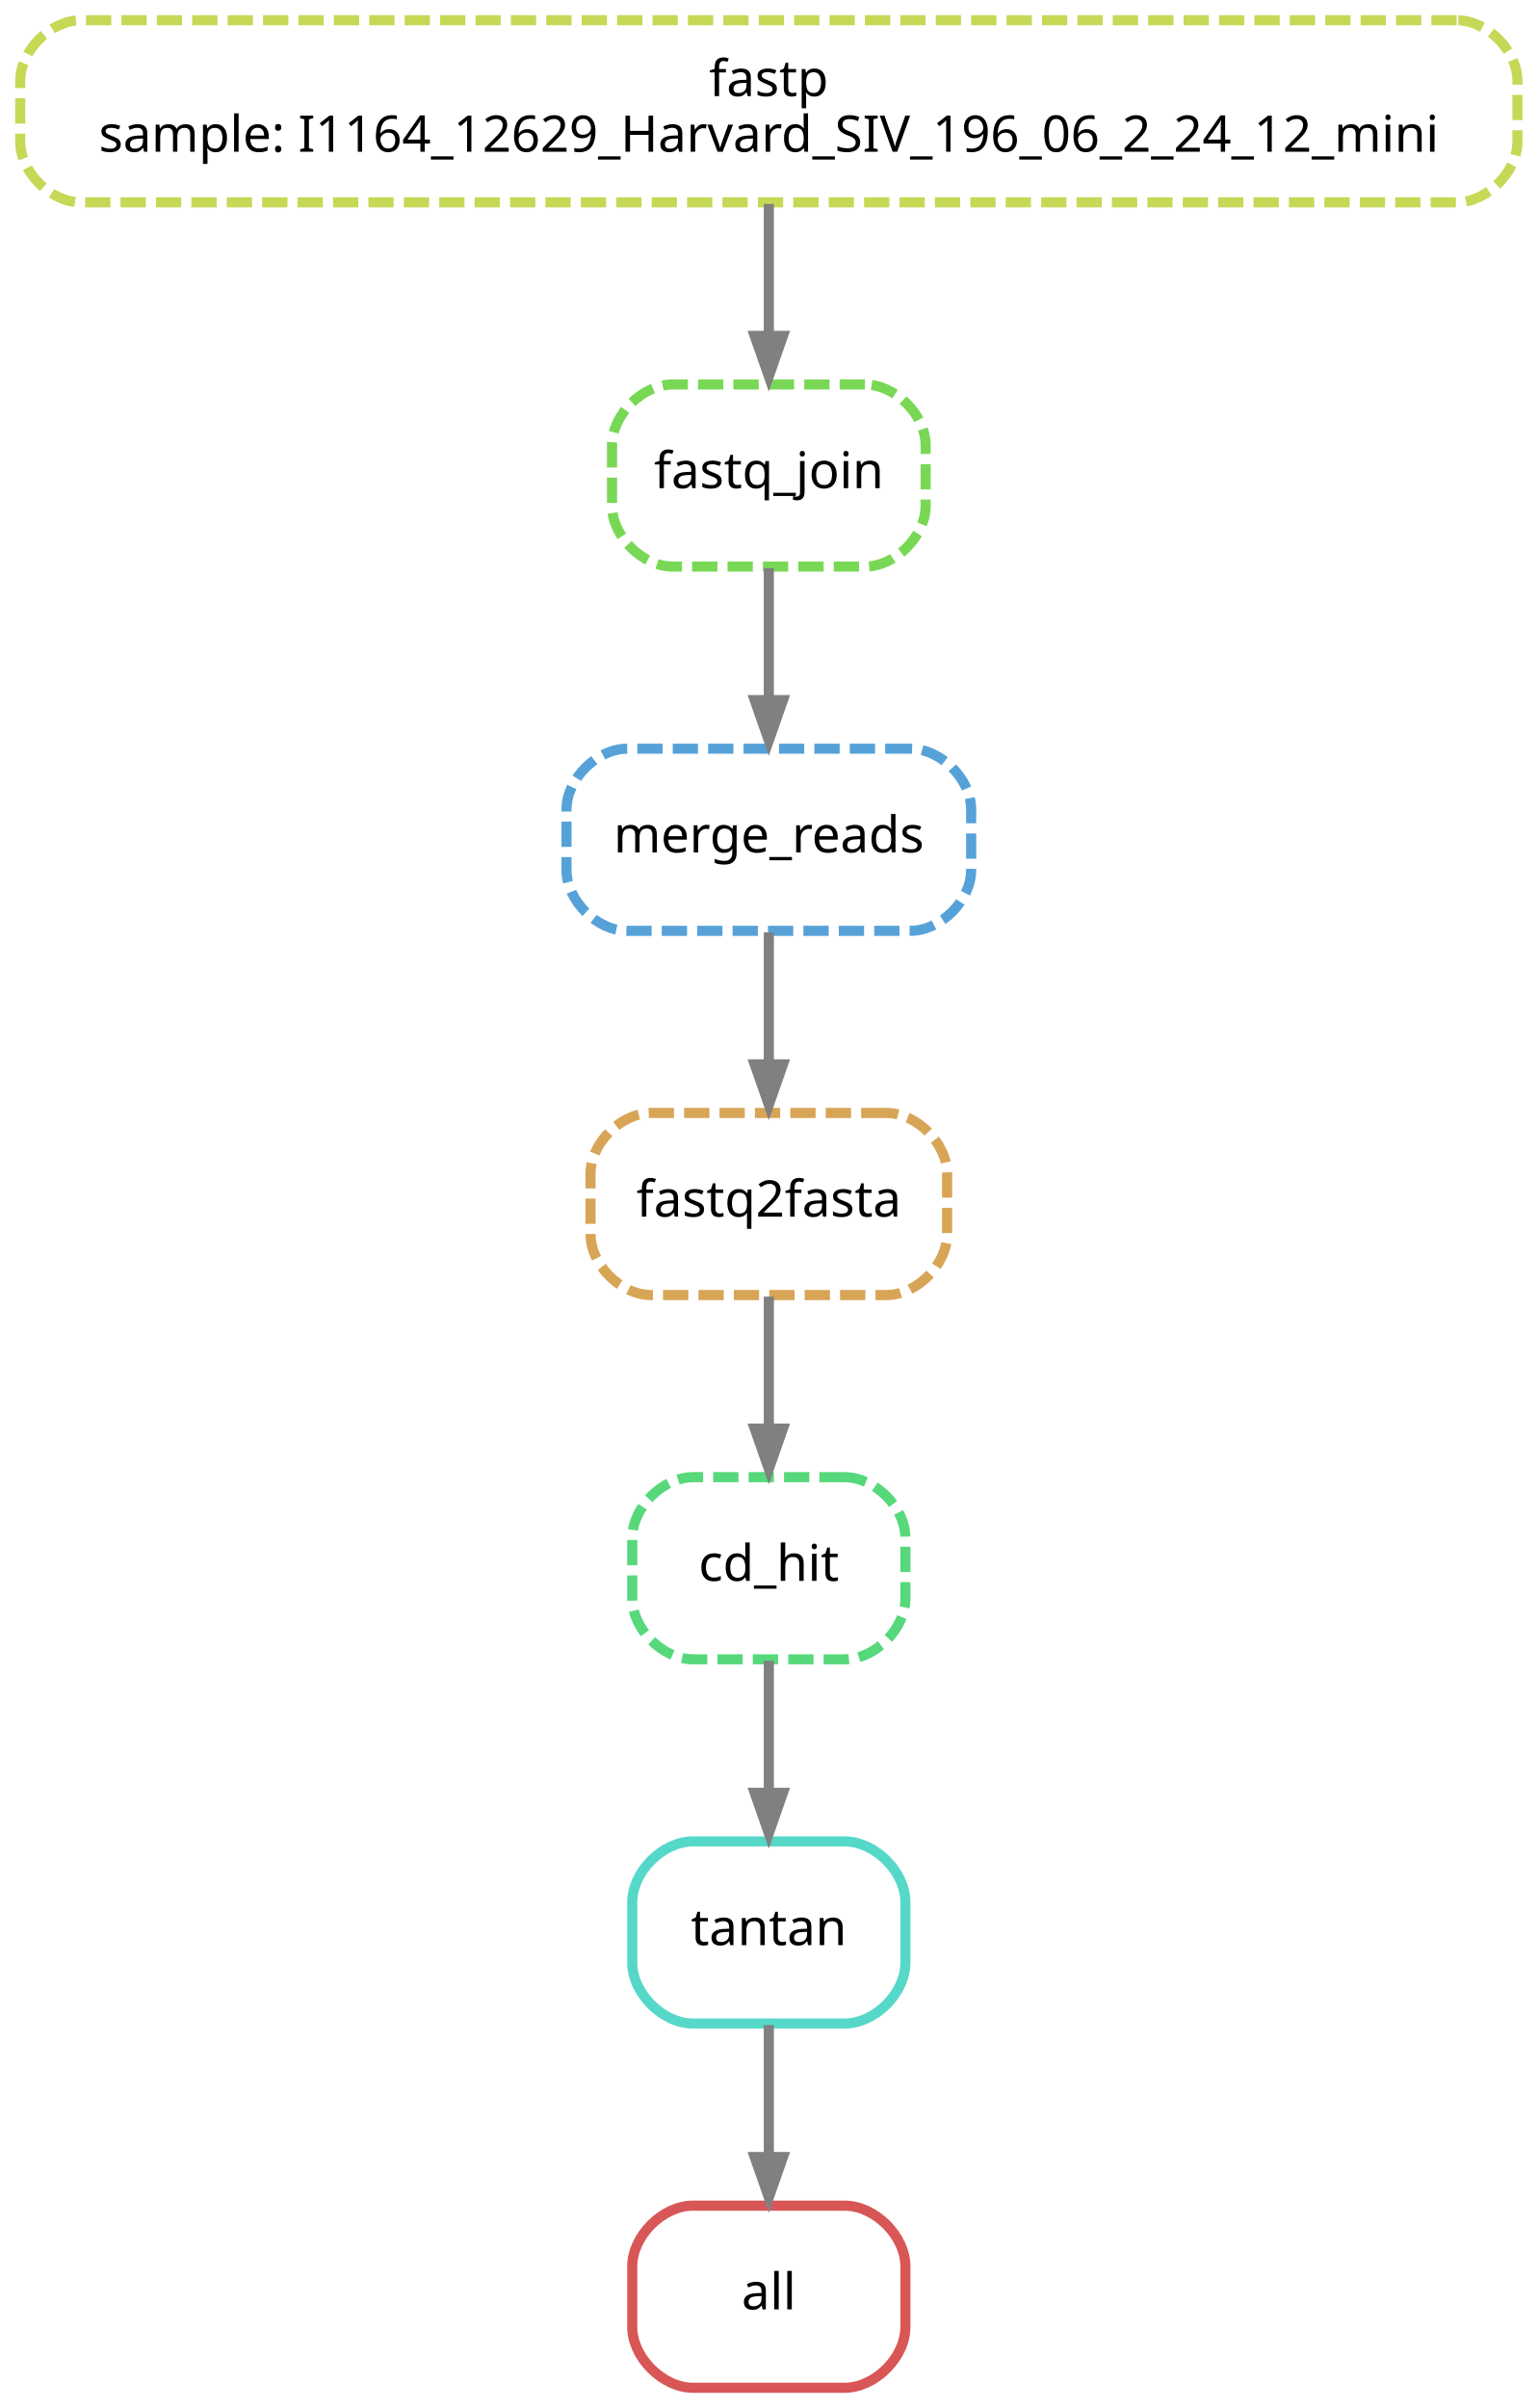
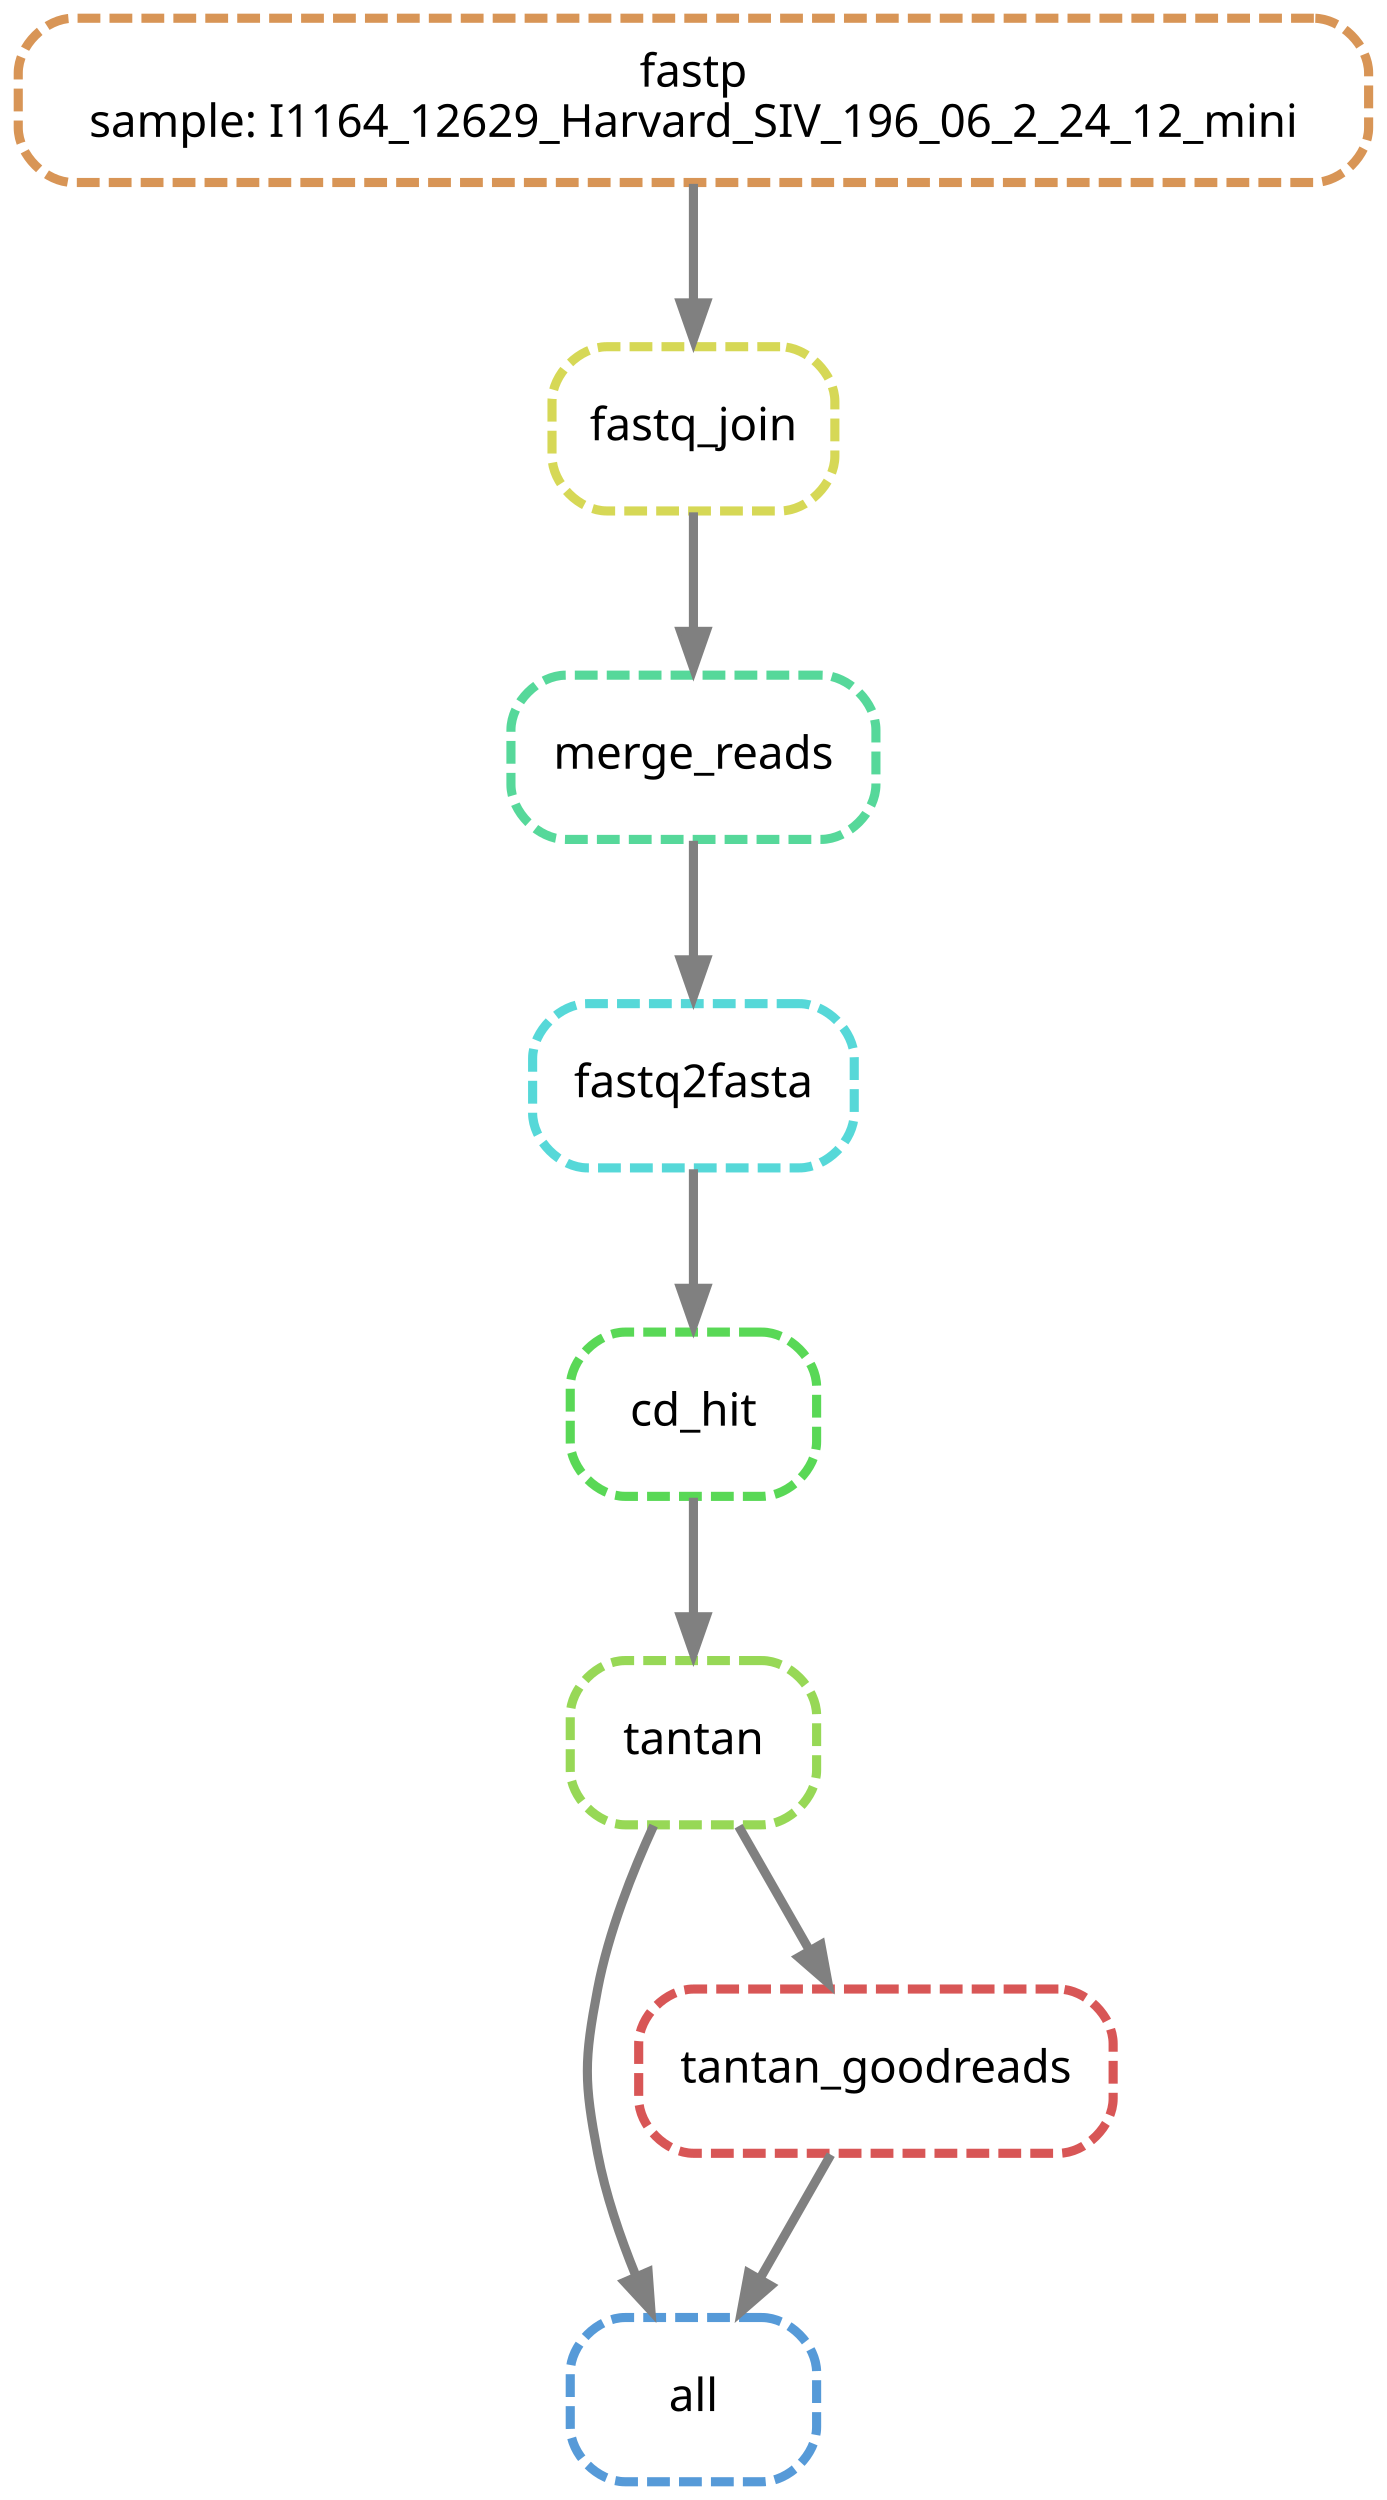
- <svg xmlns="http://www.w3.org/2000/svg" width="304pt" height="476pt" viewBox="0.00 0.00 304.00 476.00">
-   <g id="graph0" class="graph" transform="scale(1 1) rotate(0) translate(4 472)">
-     <polygon fill="white" stroke="white" points="-4,5 -4,-472 301,-472 301,5 -4,5" />
+ <svg xmlns="http://www.w3.org/2000/svg" width="304pt" height="548pt" viewBox="0.00 0.00 304.00 548.00">
+   <g id="graph0" class="graph" transform="scale(1 1) rotate(0) translate(4 544)">
+     <polygon fill="white" stroke="white" points="-4,5 -4,-544 301,-544 301,5 -4,5" />
    <g id="node1" class="node">
-       <path fill="none" stroke="#d85656" stroke-width="2" d="M163,-36C163,-36 133,-36 133,-36 127,-36 121,-30 121,-24 121,-24 121,-12 121,-12 121,-6 127,-0 133,-0 133,-0 163,-0 163,-0 169,-0 175,-6 175,-12 175,-12 175,-24 175,-24 175,-30 169,-36 163,-36" />
+       <path fill="none" stroke="#569ad8" stroke-width="2" stroke-dasharray="5,2" d="M163,-36C163,-36 133,-36 133,-36 127,-36 121,-30 121,-24 121,-24 121,-12 121,-12 121,-6 127,-0 133,-0 133,-0 163,-0 163,-0 169,-0 175,-6 175,-12 175,-12 175,-24 175,-24 175,-30 169,-36 163,-36" />
      <text text-anchor="middle" x="148" y="-15.5" font-family="sans" font-size="10.00">all</text>
    </g>
    <g id="node2" class="node">
-       <path fill="none" stroke="#56d8c9" stroke-width="2" d="M163,-108C163,-108 133,-108 133,-108 127,-108 121,-102 121,-96 121,-96 121,-84 121,-84 121,-78 127,-72 133,-72 133,-72 163,-72 163,-72 169,-72 175,-78 175,-84 175,-84 175,-96 175,-96 175,-102 169,-108 163,-108" />
-       <text text-anchor="middle" x="148" y="-87.5" font-family="sans" font-size="10.00">tantan</text>
+       <path fill="none" stroke="#d85656" stroke-width="2" stroke-dasharray="5,2" d="M228,-108C228,-108 148,-108 148,-108 142,-108 136,-102 136,-96 136,-96 136,-84 136,-84 136,-78 142,-72 148,-72 148,-72 228,-72 228,-72 234,-72 240,-78 240,-84 240,-84 240,-96 240,-96 240,-102 234,-108 228,-108" />
+       <text text-anchor="middle" x="188" y="-87.5" font-family="sans" font-size="10.00">tantan_goodreads</text>
    </g>
    <g id="edge1" class="edge">
-       <path fill="none" stroke="grey" stroke-width="2" d="M148,-71.697C148,-63.983 148,-54.712 148,-46.112" />
-       <polygon fill="grey" stroke="grey" points="151.5,-46.104 148,-36.104 144.5,-46.104 151.5,-46.104" />
+       <path fill="none" stroke="grey" stroke-width="2" d="M178.112,-71.697C173.511,-63.644 167.94,-53.895 162.847,-44.982" />
+       <polygon fill="grey" stroke="grey" points="165.774,-43.05 157.774,-36.104 159.696,-46.523 165.774,-43.05" />
    </g>
    <g id="node3" class="node">
-       <path fill="none" stroke="#56d87b" stroke-width="2" stroke-dasharray="5,2" d="M163,-180C163,-180 133,-180 133,-180 127,-180 121,-174 121,-168 121,-168 121,-156 121,-156 121,-150 127,-144 133,-144 133,-144 163,-144 163,-144 169,-144 175,-150 175,-156 175,-156 175,-168 175,-168 175,-174 169,-180 163,-180" />
-       <text text-anchor="middle" x="148" y="-159.5" font-family="sans" font-size="10.00">cd_hit</text>
+       <path fill="none" stroke="#97d856" stroke-width="2" stroke-dasharray="5,2" d="M163,-180C163,-180 133,-180 133,-180 127,-180 121,-174 121,-168 121,-168 121,-156 121,-156 121,-150 127,-144 133,-144 133,-144 163,-144 163,-144 169,-144 175,-150 175,-156 175,-156 175,-168 175,-168 175,-174 169,-180 163,-180" />
+       <text text-anchor="middle" x="148" y="-159.5" font-family="sans" font-size="10.00">tantan</text>
    </g>
    <g id="edge2" class="edge">
-       <path fill="none" stroke="grey" stroke-width="2" d="M148,-143.697C148,-135.983 148,-126.712 148,-118.112" />
-       <polygon fill="grey" stroke="grey" points="151.5,-118.104 148,-108.104 144.5,-118.104 151.5,-118.104" />
+       <path fill="none" stroke="grey" stroke-width="2" d="M139.282,-143.833C134.625,-133.694 129.375,-120.444 127,-108 124,-92.284 124,-87.716 127,-72 128.707,-63.056 131.9,-53.695 135.289,-45.373" />
+       <polygon fill="grey" stroke="grey" points="138.514,-46.734 139.282,-36.167 132.092,-43.949 138.514,-46.734" />
+     </g>
+     <g id="edge3" class="edge">
+       <path fill="none" stroke="grey" stroke-width="2" d="M157.888,-143.697C162.489,-135.644 168.06,-125.894 173.153,-116.982" />
+       <polygon fill="grey" stroke="grey" points="176.304,-118.523 178.226,-108.104 170.226,-115.05 176.304,-118.523" />
    </g>
    <g id="node4" class="node">
-       <path fill="none" stroke="#d8a456" stroke-width="2" stroke-dasharray="5,2" d="M171.25,-252C171.25,-252 124.75,-252 124.75,-252 118.75,-252 112.75,-246 112.75,-240 112.75,-240 112.75,-228 112.75,-228 112.75,-222 118.75,-216 124.75,-216 124.75,-216 171.25,-216 171.25,-216 177.25,-216 183.25,-222 183.25,-228 183.25,-228 183.25,-240 183.25,-240 183.25,-246 177.25,-252 171.25,-252" />
-       <text text-anchor="middle" x="148" y="-231.5" font-family="sans" font-size="10.00">fastq2fasta</text>
+       <path fill="none" stroke="#59d856" stroke-width="2" stroke-dasharray="5,2" d="M163,-252C163,-252 133,-252 133,-252 127,-252 121,-246 121,-240 121,-240 121,-228 121,-228 121,-222 127,-216 133,-216 133,-216 163,-216 163,-216 169,-216 175,-222 175,-228 175,-228 175,-240 175,-240 175,-246 169,-252 163,-252" />
+       <text text-anchor="middle" x="148" y="-231.5" font-family="sans" font-size="10.00">cd_hit</text>
    </g>
-     <g id="edge3" class="edge">
+     <g id="edge4" class="edge">
      <path fill="none" stroke="grey" stroke-width="2" d="M148,-215.697C148,-207.983 148,-198.712 148,-190.112" />
      <polygon fill="grey" stroke="grey" points="151.5,-190.104 148,-180.104 144.5,-190.104 151.5,-190.104" />
    </g>
    <g id="node5" class="node">
-       <path fill="none" stroke="#56a2d8" stroke-width="2" stroke-dasharray="5,2" d="M176,-324C176,-324 120,-324 120,-324 114,-324 108,-318 108,-312 108,-312 108,-300 108,-300 108,-294 114,-288 120,-288 120,-288 176,-288 176,-288 182,-288 188,-294 188,-300 188,-300 188,-312 188,-312 188,-318 182,-324 176,-324" />
-       <text text-anchor="middle" x="148" y="-303.5" font-family="sans" font-size="10.00">merge_reads</text>
+       <path fill="none" stroke="#56d8d8" stroke-width="2" stroke-dasharray="5,2" d="M171.25,-324C171.25,-324 124.75,-324 124.75,-324 118.75,-324 112.75,-318 112.75,-312 112.75,-312 112.75,-300 112.75,-300 112.75,-294 118.75,-288 124.75,-288 124.75,-288 171.25,-288 171.25,-288 177.25,-288 183.25,-294 183.25,-300 183.25,-300 183.25,-312 183.25,-312 183.25,-318 177.25,-324 171.25,-324" />
+       <text text-anchor="middle" x="148" y="-303.5" font-family="sans" font-size="10.00">fastq2fasta</text>
    </g>
-     <g id="edge4" class="edge">
+     <g id="edge5" class="edge">
      <path fill="none" stroke="grey" stroke-width="2" d="M148,-287.697C148,-279.983 148,-270.712 148,-262.112" />
      <polygon fill="grey" stroke="grey" points="151.5,-262.104 148,-252.104 144.5,-262.104 151.5,-262.104" />
    </g>
    <g id="node6" class="node">
-       <path fill="none" stroke="#78d856" stroke-width="2" stroke-dasharray="5,2" d="M167,-396C167,-396 129,-396 129,-396 123,-396 117,-390 117,-384 117,-384 117,-372 117,-372 117,-366 123,-360 129,-360 129,-360 167,-360 167,-360 173,-360 179,-366 179,-372 179,-372 179,-384 179,-384 179,-390 173,-396 167,-396" />
-       <text text-anchor="middle" x="148" y="-375.5" font-family="sans" font-size="10.00">fastq_join</text>
+       <path fill="none" stroke="#56d89a" stroke-width="2" stroke-dasharray="5,2" d="M176,-396C176,-396 120,-396 120,-396 114,-396 108,-390 108,-384 108,-384 108,-372 108,-372 108,-366 114,-360 120,-360 120,-360 176,-360 176,-360 182,-360 188,-366 188,-372 188,-372 188,-384 188,-384 188,-390 182,-396 176,-396" />
+       <text text-anchor="middle" x="148" y="-375.5" font-family="sans" font-size="10.00">merge_reads</text>
    </g>
-     <g id="edge5" class="edge">
+     <g id="edge6" class="edge">
      <path fill="none" stroke="grey" stroke-width="2" d="M148,-359.697C148,-351.983 148,-342.712 148,-334.112" />
      <polygon fill="grey" stroke="grey" points="151.5,-334.104 148,-324.104 144.5,-334.104 151.5,-334.104" />
    </g>
    <g id="node7" class="node">
-       <path fill="none" stroke="#c6d856" stroke-width="2" stroke-dasharray="5,2" d="M284,-468C284,-468 12,-468 12,-468 6,-468 0,-462 0,-456 0,-456 0,-444 0,-444 0,-438 6,-432 12,-432 12,-432 284,-432 284,-432 290,-432 296,-438 296,-444 296,-444 296,-456 296,-456 296,-462 290,-468 284,-468" />
-       <text text-anchor="middle" x="148" y="-453" font-family="sans" font-size="10.00">fastp</text>
-       <text text-anchor="middle" x="148" y="-442" font-family="sans" font-size="10.00">sample: I1164_12629_Harvard_SIV_196_06_2_24_12_mini</text>
+       <path fill="none" stroke="#d6d856" stroke-width="2" stroke-dasharray="5,2" d="M167,-468C167,-468 129,-468 129,-468 123,-468 117,-462 117,-456 117,-456 117,-444 117,-444 117,-438 123,-432 129,-432 129,-432 167,-432 167,-432 173,-432 179,-438 179,-444 179,-444 179,-456 179,-456 179,-462 173,-468 167,-468" />
+       <text text-anchor="middle" x="148" y="-447.5" font-family="sans" font-size="10.00">fastq_join</text>
    </g>
-     <g id="edge6" class="edge">
+     <g id="edge7" class="edge">
      <path fill="none" stroke="grey" stroke-width="2" d="M148,-431.697C148,-423.983 148,-414.712 148,-406.112" />
      <polygon fill="grey" stroke="grey" points="151.5,-406.104 148,-396.104 144.5,-406.104 151.5,-406.104" />
    </g>
+     <g id="node8" class="node">
+       <path fill="none" stroke="#d89556" stroke-width="2" stroke-dasharray="5,2" d="M284,-540C284,-540 12,-540 12,-540 6,-540 0,-534 0,-528 0,-528 0,-516 0,-516 0,-510 6,-504 12,-504 12,-504 284,-504 284,-504 290,-504 296,-510 296,-516 296,-516 296,-528 296,-528 296,-534 290,-540 284,-540" />
+       <text text-anchor="middle" x="148" y="-525" font-family="sans" font-size="10.00">fastp</text>
+       <text text-anchor="middle" x="148" y="-514" font-family="sans" font-size="10.00">sample: I1164_12629_Harvard_SIV_196_06_2_24_12_mini</text>
+     </g>
+     <g id="edge8" class="edge">
+       <path fill="none" stroke="grey" stroke-width="2" d="M148,-503.697C148,-495.983 148,-486.712 148,-478.112" />
+       <polygon fill="grey" stroke="grey" points="151.5,-478.104 148,-468.104 144.5,-478.104 151.5,-478.104" />
+     </g>
  </g>
</svg>
